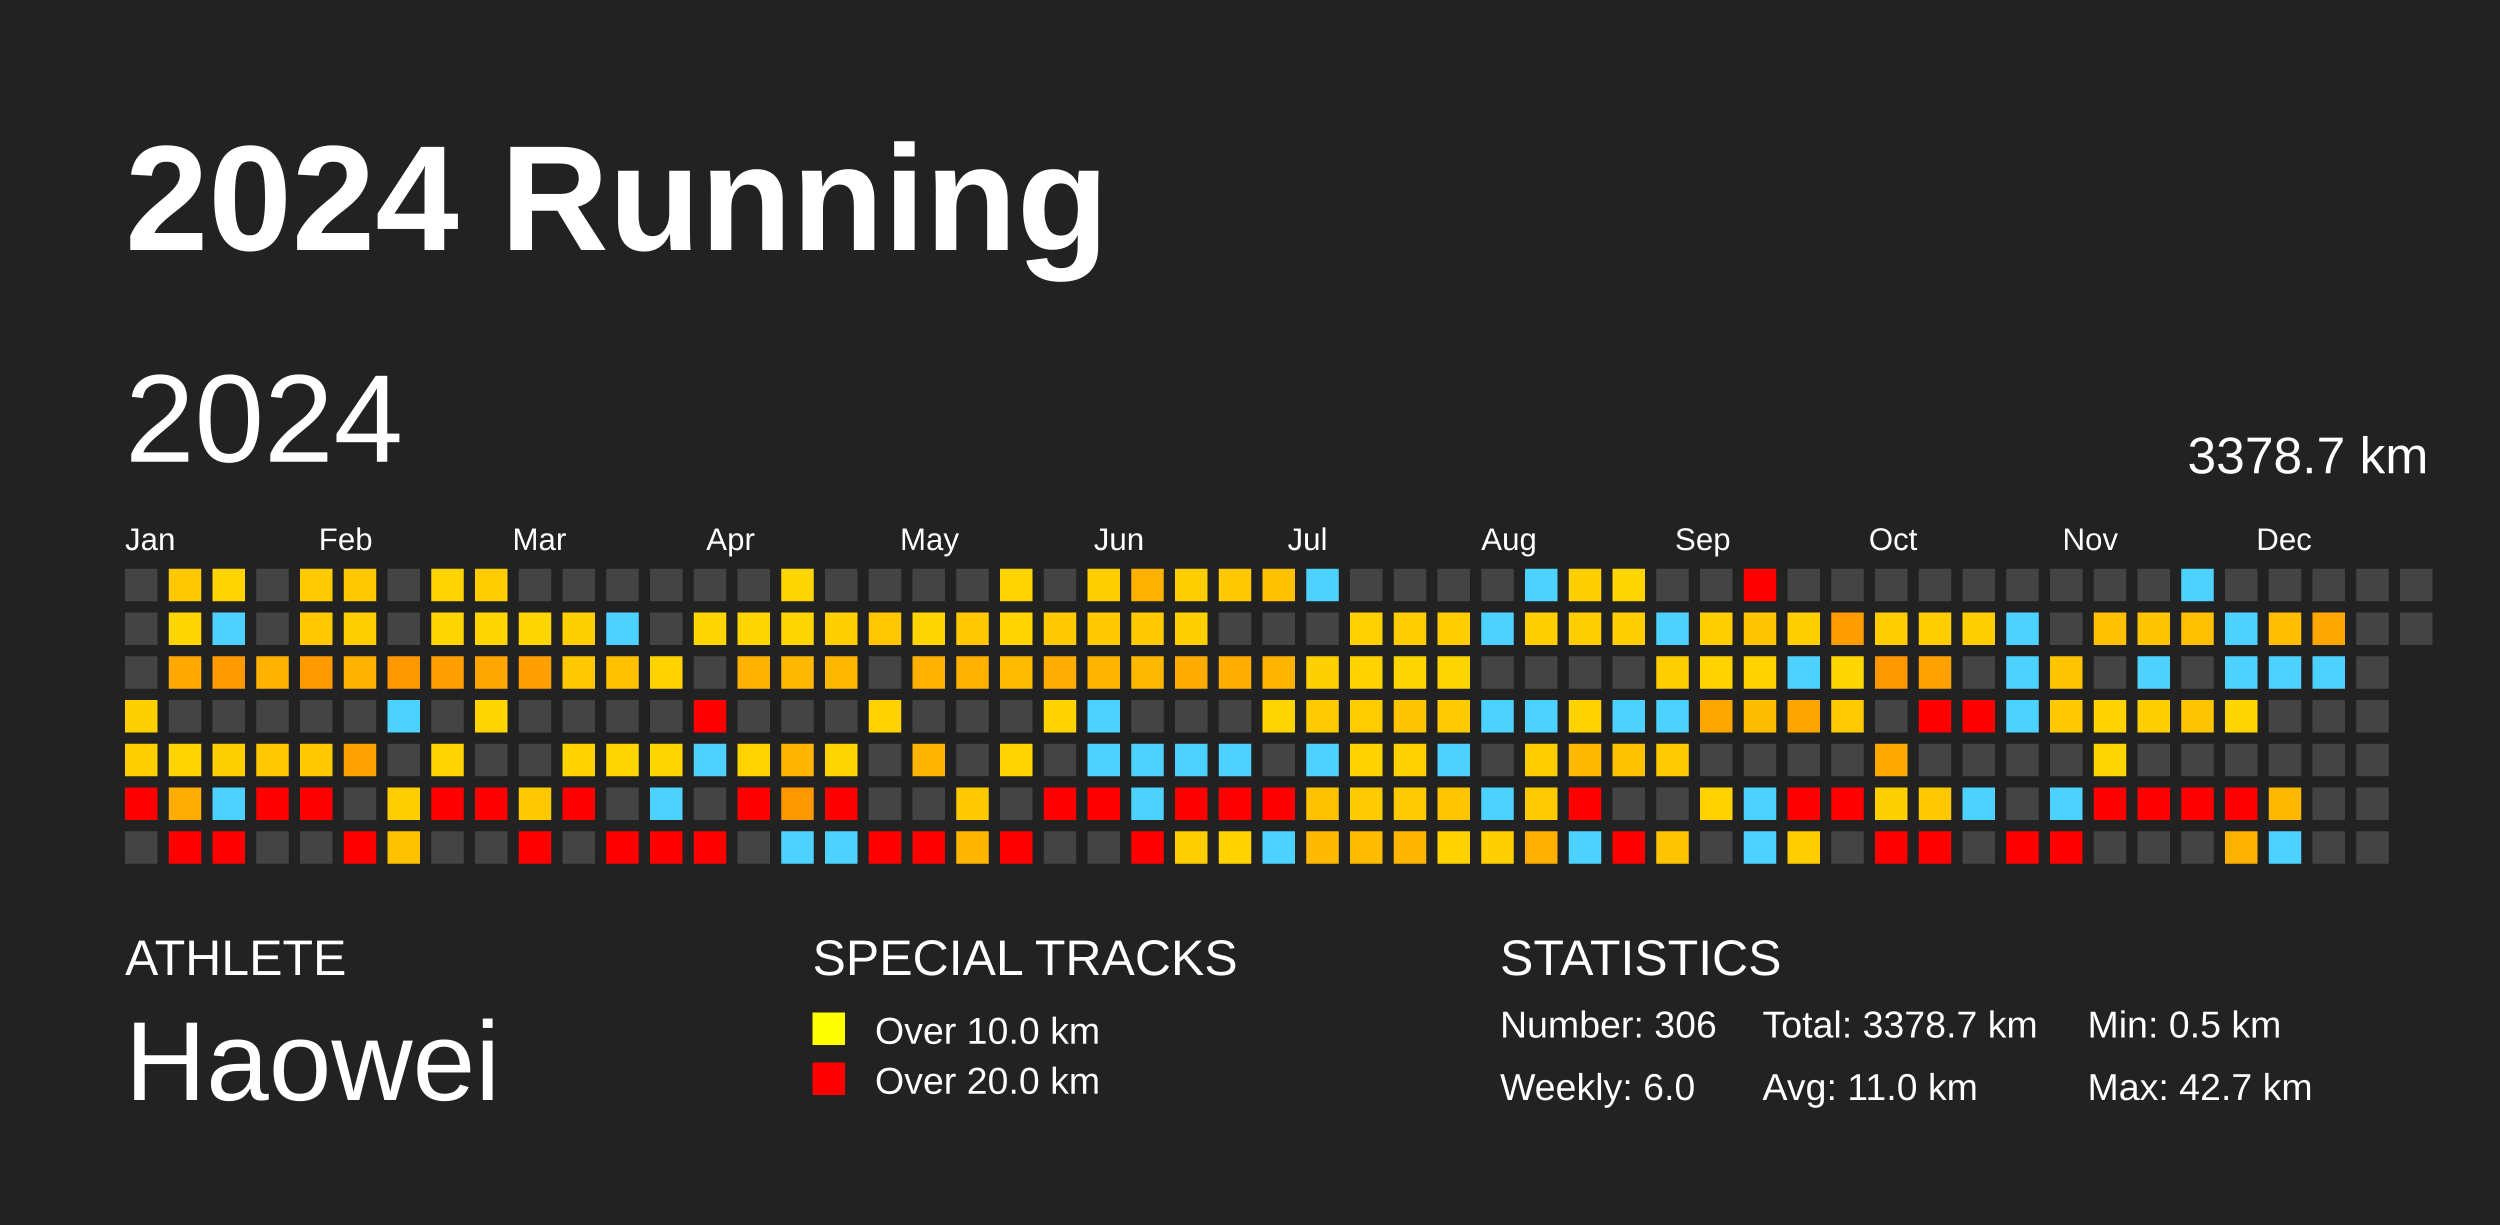
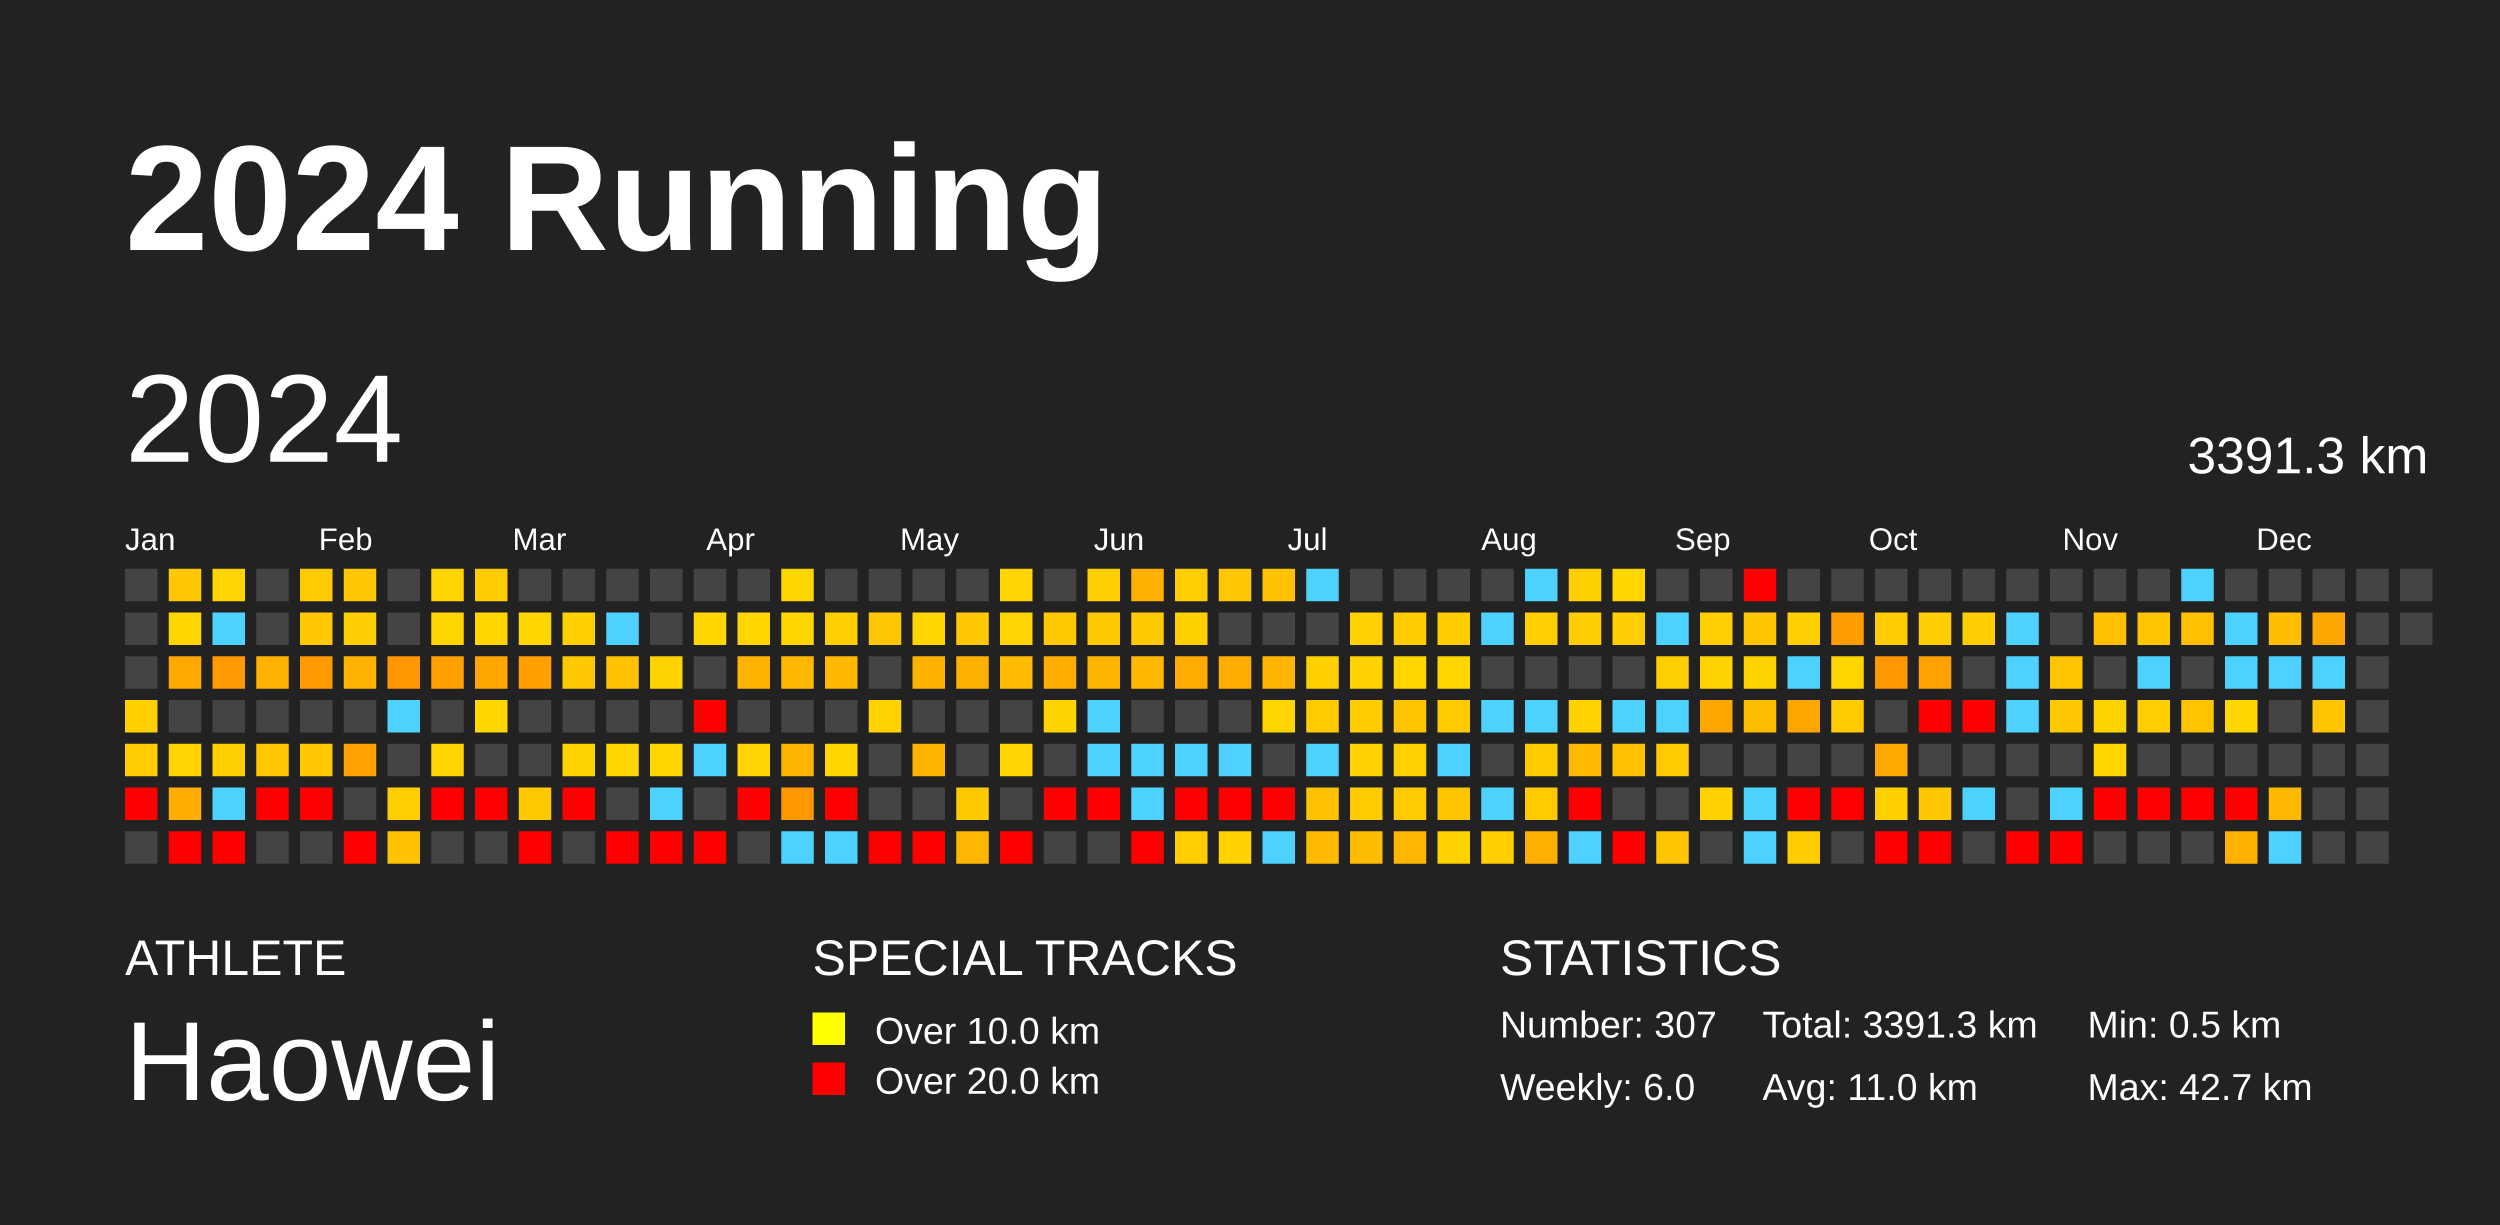
<svg xmlns="http://www.w3.org/2000/svg" baseProfile="full" height="98mm" version="1.1" viewBox="0,0,200,98" width="200mm">
  <defs />
  <rect fill="#222222" height="98" width="200" x="0" y="0" />
  <text fill="#FFFFFF" style="font-size:12px; font-family:Arial; font-weight:bold;" x="10" y="20">2024 Running</text>
  <text fill="#FFFFFF" style="font-size:4px; font-family:Arial" x="10" y="78">ATHLETE</text>
  <text fill="#FFFFFF" style="font-size:9px; font-family:Arial" x="10" y="88">Haowei</text>
  <text fill="#FFFFFF" style="font-size:4px; font-family:Arial" x="65" y="78">SPECIAL TRACKS</text>
  <rect fill="yellow" height="2.6" width="2.6" x="65" y="81" />
  <text fill="#FFFFFF" style="font-size:3px; font-family:Arial" x="70" y="83.5">Over 10.0 km</text>
  <rect fill="red" height="2.6" width="2.6" x="65" y="85" />
  <text fill="#FFFFFF" style="font-size:3px; font-family:Arial" x="70" y="87.5">Over 20.0 km</text>
  <text fill="#FFFFFF" style="font-size:4px; font-family:Arial" x="120" y="78">STATISTICS</text>
-   <text fill="#FFFFFF" style="font-size:3px; font-family:Arial" x="120" y="83">Number: 306</text>
+   <text fill="#FFFFFF" style="font-size:3px; font-family:Arial" x="120" y="83">Number: 307</text>
  <text fill="#FFFFFF" style="font-size:3px; font-family:Arial" x="120" y="88">Weekly: 6.0</text>
-   <text fill="#FFFFFF" style="font-size:3px; font-family:Arial" x="141" y="83">Total: 3378.7 km</text>
+   <text fill="#FFFFFF" style="font-size:3px; font-family:Arial" x="141" y="83">Total: 3391.3 km</text>
  <text fill="#FFFFFF" style="font-size:3px; font-family:Arial" x="141" y="88">Avg: 11.0 km</text>
  <text fill="#FFFFFF" style="font-size:3px; font-family:Arial" x="167" y="83">Min: 0.5 km</text>
  <text fill="#FFFFFF" style="font-size:3px; font-family:Arial" x="167" y="88">Max: 42.7 km</text>
  <text dominant-baseline="hanging" fill="#FFFFFF" style="font-size:10.0px; font-family:Arial;" x="10" y="30">2024</text>
-   <text dominant-baseline="hanging" fill="#FFFFFF" style="font-size:4.125px; font-family:Arial;" x="175" y="35">3378.7 km</text>
+   <text dominant-baseline="hanging" fill="#FFFFFF" style="font-size:4.125px; font-family:Arial;" x="175" y="35">3391.3 km</text>
  <text fill="#FFFFFF" style="font-size:2.5px; font-family:Arial" x="10.0" y="44">Jan</text>
  <text fill="#FFFFFF" style="font-size:2.5px; font-family:Arial" x="25.5" y="44">Feb</text>
  <text fill="#FFFFFF" style="font-size:2.5px; font-family:Arial" x="41.0" y="44">Mar</text>
  <text fill="#FFFFFF" style="font-size:2.5px; font-family:Arial" x="56.5" y="44">Apr</text>
  <text fill="#FFFFFF" style="font-size:2.5px; font-family:Arial" x="72.0" y="44">May</text>
  <text fill="#FFFFFF" style="font-size:2.5px; font-family:Arial" x="87.5" y="44">Jun</text>
  <text fill="#FFFFFF" style="font-size:2.5px; font-family:Arial" x="103.0" y="44">Jul</text>
  <text fill="#FFFFFF" style="font-size:2.5px; font-family:Arial" x="118.5" y="44">Aug</text>
  <text fill="#FFFFFF" style="font-size:2.5px; font-family:Arial" x="134.0" y="44">Sep</text>
  <text fill="#FFFFFF" style="font-size:2.5px; font-family:Arial" x="149.5" y="44">Oct</text>
  <text fill="#FFFFFF" style="font-size:2.5px; font-family:Arial" x="165.0" y="44">Nov</text>
  <text fill="#FFFFFF" style="font-size:2.5px; font-family:Arial" x="180.5" y="44">Dec</text>
  <rect fill="#444444" height="2.6" width="2.6" x="10.0" y="45.5" />
  <rect fill="#444444" height="2.6" width="2.6" x="10.0" y="49.0" />
  <rect fill="#444444" height="2.6" width="2.6" x="10.0" y="52.5" />
  <rect fill="#ffd000" height="2.6" width="2.6" x="10.0" y="56.0" />
  <rect fill="#ffcd00" height="2.6" width="2.6" x="10.0" y="59.5" />
  <rect fill="red" height="2.6" width="2.6" x="10.0" y="63.0" />
  <rect fill="#444444" height="2.6" width="2.6" x="10.0" y="66.5" />
  <rect fill="#ffc800" height="2.6" width="2.6" x="13.5" y="45.5" />
  <rect fill="#ffd500" height="2.6" width="2.6" x="13.5" y="49.0" />
  <rect fill="#ffa800" height="2.6" width="2.6" x="13.5" y="52.5" />
  <rect fill="#444444" height="2.6" width="2.6" x="13.5" y="56.0" />
  <rect fill="#ffd400" height="2.6" width="2.6" x="13.5" y="59.5" />
  <rect fill="#ffad00" height="2.6" width="2.6" x="13.5" y="63.0" />
  <rect fill="red" height="2.6" width="2.6" x="13.5" y="66.5" />
  <rect fill="#ffd400" height="2.6" width="2.6" x="17.0" y="45.5" />
  <rect fill="#4dd2ff" height="2.6" width="2.6" x="17.0" y="49.0" />
  <rect fill="#ff9a00" height="2.6" width="2.6" x="17.0" y="52.5" />
  <rect fill="#444444" height="2.6" width="2.6" x="17.0" y="56.0" />
  <rect fill="#ffd000" height="2.6" width="2.6" x="17.0" y="59.5" />
  <rect fill="#4dd2ff" height="2.6" width="2.6" x="17.0" y="63.0" />
  <rect fill="red" height="2.6" width="2.6" x="17.0" y="66.5" />
  <rect fill="#444444" height="2.6" width="2.6" x="20.5" y="45.5" />
  <rect fill="#444444" height="2.6" width="2.6" x="20.5" y="49.0" />
  <rect fill="#ffb200" height="2.6" width="2.6" x="20.5" y="52.5" />
  <rect fill="#444444" height="2.6" width="2.6" x="20.5" y="56.0" />
  <rect fill="#ffc700" height="2.6" width="2.6" x="20.5" y="59.5" />
  <rect fill="red" height="2.6" width="2.6" x="20.5" y="63.0" />
  <rect fill="#444444" height="2.6" width="2.6" x="20.5" y="66.5" />
  <rect fill="#ffcb00" height="2.6" width="2.6" x="24.0" y="45.5" />
  <rect fill="#ffc800" height="2.6" width="2.6" x="24.0" y="49.0" />
  <rect fill="#ff9b00" height="2.6" width="2.6" x="24.0" y="52.5" />
  <rect fill="#444444" height="2.6" width="2.6" x="24.0" y="56.0" />
  <rect fill="#ffc800" height="2.6" width="2.6" x="24.0" y="59.5" />
  <rect fill="red" height="2.6" width="2.6" x="24.0" y="63.0" />
  <rect fill="#444444" height="2.6" width="2.6" x="24.0" y="66.5" />
  <rect fill="#ffc700" height="2.6" width="2.6" x="27.5" y="45.5" />
  <rect fill="#ffcd00" height="2.6" width="2.6" x="27.5" y="49.0" />
  <rect fill="#ffb200" height="2.6" width="2.6" x="27.5" y="52.5" />
  <rect fill="#444444" height="2.6" width="2.6" x="27.5" y="56.0" />
  <rect fill="#ffa100" height="2.6" width="2.6" x="27.5" y="59.5" />
  <rect fill="#444444" height="2.6" width="2.6" x="27.5" y="63.0" />
  <rect fill="red" height="2.6" width="2.6" x="27.5" y="66.5" />
  <rect fill="#444444" height="2.6" width="2.6" x="31.0" y="45.5" />
  <rect fill="#444444" height="2.6" width="2.6" x="31.0" y="49.0" />
  <rect fill="#ff9800" height="2.6" width="2.6" x="31.0" y="52.5" />
  <rect fill="#4dd2ff" height="2.6" width="2.6" x="31.0" y="56.0" />
  <rect fill="#444444" height="2.6" width="2.6" x="31.0" y="59.5" />
  <rect fill="#ffce00" height="2.6" width="2.6" x="31.0" y="63.0" />
  <rect fill="#ffc200" height="2.6" width="2.6" x="31.0" y="66.5" />
  <rect fill="#ffd400" height="2.6" width="2.6" x="34.5" y="45.5" />
  <rect fill="#ffd500" height="2.6" width="2.6" x="34.5" y="49.0" />
  <rect fill="#ff9f00" height="2.6" width="2.6" x="34.5" y="52.5" />
  <rect fill="#444444" height="2.6" width="2.6" x="34.5" y="56.0" />
  <rect fill="#ffd400" height="2.6" width="2.6" x="34.5" y="59.5" />
  <rect fill="red" height="2.6" width="2.6" x="34.5" y="63.0" />
  <rect fill="#444444" height="2.6" width="2.6" x="34.5" y="66.5" />
  <rect fill="#ffcc00" height="2.6" width="2.6" x="38.0" y="45.5" />
  <rect fill="#ffd500" height="2.6" width="2.6" x="38.0" y="49.0" />
  <rect fill="#ffa700" height="2.6" width="2.6" x="38.0" y="52.5" />
  <rect fill="#ffd600" height="2.6" width="2.6" x="38.0" y="56.0" />
  <rect fill="#444444" height="2.6" width="2.6" x="38.0" y="59.5" />
  <rect fill="red" height="2.6" width="2.6" x="38.0" y="63.0" />
  <rect fill="#444444" height="2.6" width="2.6" x="38.0" y="66.5" />
  <rect fill="#444444" height="2.6" width="2.6" x="41.5" y="45.5" />
  <rect fill="#ffd600" height="2.6" width="2.6" x="41.5" y="49.0" />
  <rect fill="#ffa000" height="2.6" width="2.6" x="41.5" y="52.5" />
  <rect fill="#444444" height="2.6" width="2.6" x="41.5" y="56.0" />
  <rect fill="#444444" height="2.6" width="2.6" x="41.5" y="59.5" />
  <rect fill="#ffc900" height="2.6" width="2.6" x="41.5" y="63.0" />
  <rect fill="red" height="2.6" width="2.6" x="41.5" y="66.5" />
  <rect fill="#444444" height="2.6" width="2.6" x="45.0" y="45.5" />
  <rect fill="#ffd000" height="2.6" width="2.6" x="45.0" y="49.0" />
  <rect fill="#ffc800" height="2.6" width="2.6" x="45.0" y="52.5" />
  <rect fill="#444444" height="2.6" width="2.6" x="45.0" y="56.0" />
  <rect fill="#ffd300" height="2.6" width="2.6" x="45.0" y="59.5" />
  <rect fill="red" height="2.6" width="2.6" x="45.0" y="63.0" />
  <rect fill="#444444" height="2.6" width="2.6" x="45.0" y="66.5" />
  <rect fill="#444444" height="2.6" width="2.6" x="48.5" y="45.5" />
  <rect fill="#4dd2ff" height="2.6" width="2.6" x="48.5" y="49.0" />
  <rect fill="#ffc100" height="2.6" width="2.6" x="48.5" y="52.5" />
  <rect fill="#444444" height="2.6" width="2.6" x="48.5" y="56.0" />
  <rect fill="#ffd600" height="2.6" width="2.6" x="48.5" y="59.5" />
  <rect fill="#444444" height="2.6" width="2.6" x="48.5" y="63.0" />
  <rect fill="red" height="2.6" width="2.6" x="48.5" y="66.5" />
  <rect fill="#444444" height="2.6" width="2.6" x="52.0" y="45.5" />
  <rect fill="#444444" height="2.6" width="2.6" x="52.0" y="49.0" />
  <rect fill="#ffd300" height="2.6" width="2.6" x="52.0" y="52.5" />
  <rect fill="#444444" height="2.6" width="2.6" x="52.0" y="56.0" />
  <rect fill="#ffd600" height="2.6" width="2.6" x="52.0" y="59.5" />
  <rect fill="#4dd2ff" height="2.6" width="2.6" x="52.0" y="63.0" />
  <rect fill="red" height="2.6" width="2.6" x="52.0" y="66.5" />
  <rect fill="#444444" height="2.6" width="2.6" x="55.5" y="45.5" />
  <rect fill="#ffd600" height="2.6" width="2.6" x="55.5" y="49.0" />
  <rect fill="#444444" height="2.6" width="2.6" x="55.5" y="52.5" />
  <rect fill="red" height="2.6" width="2.6" x="55.5" y="56.0" />
  <rect fill="#4dd2ff" height="2.6" width="2.6" x="55.5" y="59.5" />
  <rect fill="#444444" height="2.6" width="2.6" x="55.5" y="63.0" />
  <rect fill="red" height="2.6" width="2.6" x="55.5" y="66.5" />
  <rect fill="#444444" height="2.6" width="2.6" x="59.0" y="45.5" />
  <rect fill="#ffd500" height="2.6" width="2.6" x="59.0" y="49.0" />
  <rect fill="#ffb300" height="2.6" width="2.6" x="59.0" y="52.5" />
  <rect fill="#444444" height="2.6" width="2.6" x="59.0" y="56.0" />
  <rect fill="#ffd400" height="2.6" width="2.6" x="59.0" y="59.5" />
  <rect fill="red" height="2.6" width="2.6" x="59.0" y="63.0" />
  <rect fill="#444444" height="2.6" width="2.6" x="59.0" y="66.5" />
  <rect fill="#ffd500" height="2.6" width="2.6" x="62.5" y="45.5" />
  <rect fill="#ffd500" height="2.6" width="2.6" x="62.5" y="49.0" />
  <rect fill="#ffb800" height="2.6" width="2.6" x="62.5" y="52.5" />
  <rect fill="#444444" height="2.6" width="2.6" x="62.5" y="56.0" />
  <rect fill="#ffb500" height="2.6" width="2.6" x="62.5" y="59.5" />
  <rect fill="#ff9800" height="2.6" width="2.6" x="62.5" y="63.0" />
  <rect fill="#4dd2ff" height="2.6" width="2.6" x="62.5" y="66.5" />
  <rect fill="#444444" height="2.6" width="2.6" x="66.0" y="45.5" />
  <rect fill="#ffce00" height="2.6" width="2.6" x="66.0" y="49.0" />
  <rect fill="#ffb700" height="2.6" width="2.6" x="66.0" y="52.5" />
  <rect fill="#444444" height="2.6" width="2.6" x="66.0" y="56.0" />
  <rect fill="#ffd600" height="2.6" width="2.6" x="66.0" y="59.5" />
  <rect fill="red" height="2.6" width="2.6" x="66.0" y="63.0" />
  <rect fill="#4dd2ff" height="2.6" width="2.6" x="66.0" y="66.5" />
  <rect fill="#444444" height="2.6" width="2.6" x="69.5" y="45.5" />
  <rect fill="#ffc700" height="2.6" width="2.6" x="69.5" y="49.0" />
  <rect fill="#444444" height="2.6" width="2.6" x="69.5" y="52.5" />
  <rect fill="#ffd200" height="2.6" width="2.6" x="69.5" y="56.0" />
  <rect fill="#444444" height="2.6" width="2.6" x="69.5" y="59.5" />
  <rect fill="#444444" height="2.6" width="2.6" x="69.5" y="63.0" />
  <rect fill="red" height="2.6" width="2.6" x="69.5" y="66.5" />
  <rect fill="#444444" height="2.6" width="2.6" x="73.0" y="45.5" />
  <rect fill="#ffd500" height="2.6" width="2.6" x="73.0" y="49.0" />
  <rect fill="#ffb100" height="2.6" width="2.6" x="73.0" y="52.5" />
  <rect fill="#444444" height="2.6" width="2.6" x="73.0" y="56.0" />
  <rect fill="#ffb500" height="2.6" width="2.6" x="73.0" y="59.5" />
  <rect fill="#444444" height="2.6" width="2.6" x="73.0" y="63.0" />
  <rect fill="red" height="2.6" width="2.6" x="73.0" y="66.5" />
  <rect fill="#444444" height="2.6" width="2.6" x="76.5" y="45.5" />
  <rect fill="#ffc800" height="2.6" width="2.6" x="76.5" y="49.0" />
  <rect fill="#ffb100" height="2.6" width="2.6" x="76.5" y="52.5" />
  <rect fill="#444444" height="2.6" width="2.6" x="76.5" y="56.0" />
  <rect fill="#444444" height="2.6" width="2.6" x="76.5" y="59.5" />
  <rect fill="#ffc900" height="2.6" width="2.6" x="76.5" y="63.0" />
  <rect fill="#ffb600" height="2.6" width="2.6" x="76.5" y="66.5" />
  <rect fill="#ffd400" height="2.6" width="2.6" x="80.0" y="45.5" />
  <rect fill="#ffd400" height="2.6" width="2.6" x="80.0" y="49.0" />
  <rect fill="#ffbb00" height="2.6" width="2.6" x="80.0" y="52.5" />
  <rect fill="#444444" height="2.6" width="2.6" x="80.0" y="56.0" />
  <rect fill="#ffd400" height="2.6" width="2.6" x="80.0" y="59.5" />
  <rect fill="#444444" height="2.6" width="2.6" x="80.0" y="63.0" />
  <rect fill="red" height="2.6" width="2.6" x="80.0" y="66.5" />
  <rect fill="#444444" height="2.6" width="2.6" x="83.5" y="45.5" />
  <rect fill="#ffc900" height="2.6" width="2.6" x="83.5" y="49.0" />
  <rect fill="#ffad00" height="2.6" width="2.6" x="83.5" y="52.5" />
  <rect fill="#ffd300" height="2.6" width="2.6" x="83.5" y="56.0" />
  <rect fill="#444444" height="2.6" width="2.6" x="83.5" y="59.5" />
  <rect fill="red" height="2.6" width="2.6" x="83.5" y="63.0" />
  <rect fill="#444444" height="2.6" width="2.6" x="83.5" y="66.5" />
  <rect fill="#ffce00" height="2.6" width="2.6" x="87.0" y="45.5" />
  <rect fill="#ffc900" height="2.6" width="2.6" x="87.0" y="49.0" />
  <rect fill="#ffb500" height="2.6" width="2.6" x="87.0" y="52.5" />
  <rect fill="#4dd2ff" height="2.6" width="2.6" x="87.0" y="56.0" />
  <rect fill="#4dd2ff" height="2.6" width="2.6" x="87.0" y="59.5" />
  <rect fill="red" height="2.6" width="2.6" x="87.0" y="63.0" />
  <rect fill="#444444" height="2.6" width="2.6" x="87.0" y="66.5" />
  <rect fill="#ffb100" height="2.6" width="2.6" x="90.5" y="45.5" />
  <rect fill="#ffc900" height="2.6" width="2.6" x="90.5" y="49.0" />
  <rect fill="#ffb800" height="2.6" width="2.6" x="90.5" y="52.5" />
  <rect fill="#444444" height="2.6" width="2.6" x="90.5" y="56.0" />
  <rect fill="#4dd2ff" height="2.6" width="2.6" x="90.5" y="59.5" />
  <rect fill="#4dd2ff" height="2.6" width="2.6" x="90.5" y="63.0" />
  <rect fill="red" height="2.6" width="2.6" x="90.5" y="66.5" />
  <rect fill="#ffce00" height="2.6" width="2.6" x="94.0" y="45.5" />
  <rect fill="#ffcf00" height="2.6" width="2.6" x="94.0" y="49.0" />
  <rect fill="#ffac00" height="2.6" width="2.6" x="94.0" y="52.5" />
  <rect fill="#444444" height="2.6" width="2.6" x="94.0" y="56.0" />
  <rect fill="#4dd2ff" height="2.6" width="2.6" x="94.0" y="59.5" />
  <rect fill="red" height="2.6" width="2.6" x="94.0" y="63.0" />
  <rect fill="#ffce00" height="2.6" width="2.6" x="94.0" y="66.5" />
  <rect fill="#ffc800" height="2.6" width="2.6" x="97.5" y="45.5" />
  <rect fill="#444444" height="2.6" width="2.6" x="97.5" y="49.0" />
  <rect fill="#ffae00" height="2.6" width="2.6" x="97.5" y="52.5" />
  <rect fill="#444444" height="2.6" width="2.6" x="97.5" y="56.0" />
  <rect fill="#4dd2ff" height="2.6" width="2.6" x="97.5" y="59.5" />
  <rect fill="red" height="2.6" width="2.6" x="97.5" y="63.0" />
  <rect fill="#ffd200" height="2.6" width="2.6" x="97.5" y="66.5" />
  <rect fill="#ffc100" height="2.6" width="2.6" x="101.0" y="45.5" />
  <rect fill="#444444" height="2.6" width="2.6" x="101.0" y="49.0" />
  <rect fill="#ffb400" height="2.6" width="2.6" x="101.0" y="52.5" />
  <rect fill="#ffd500" height="2.6" width="2.6" x="101.0" y="56.0" />
  <rect fill="#444444" height="2.6" width="2.6" x="101.0" y="59.5" />
  <rect fill="red" height="2.6" width="2.6" x="101.0" y="63.0" />
  <rect fill="#4dd2ff" height="2.6" width="2.6" x="101.0" y="66.5" />
  <rect fill="#4dd2ff" height="2.6" width="2.6" x="104.5" y="45.5" />
  <rect fill="#444444" height="2.6" width="2.6" x="104.5" y="49.0" />
  <rect fill="#ffd000" height="2.6" width="2.6" x="104.5" y="52.5" />
  <rect fill="#ffcb00" height="2.6" width="2.6" x="104.5" y="56.0" />
  <rect fill="#4dd2ff" height="2.6" width="2.6" x="104.5" y="59.5" />
  <rect fill="#ffc200" height="2.6" width="2.6" x="104.5" y="63.0" />
  <rect fill="#ffb900" height="2.6" width="2.6" x="104.5" y="66.5" />
  <rect fill="#444444" height="2.6" width="2.6" x="108.0" y="45.5" />
  <rect fill="#ffd100" height="2.6" width="2.6" x="108.0" y="49.0" />
  <rect fill="#ffd200" height="2.6" width="2.6" x="108.0" y="52.5" />
  <rect fill="#ffcc00" height="2.6" width="2.6" x="108.0" y="56.0" />
  <rect fill="#ffd200" height="2.6" width="2.6" x="108.0" y="59.5" />
  <rect fill="#ffcb00" height="2.6" width="2.6" x="108.0" y="63.0" />
  <rect fill="#ffbb00" height="2.6" width="2.6" x="108.0" y="66.5" />
  <rect fill="#444444" height="2.6" width="2.6" x="111.5" y="45.5" />
  <rect fill="#ffcc00" height="2.6" width="2.6" x="111.5" y="49.0" />
  <rect fill="#ffd500" height="2.6" width="2.6" x="111.5" y="52.5" />
  <rect fill="#ffc500" height="2.6" width="2.6" x="111.5" y="56.0" />
  <rect fill="#ffd100" height="2.6" width="2.6" x="111.5" y="59.5" />
  <rect fill="#ffcb00" height="2.6" width="2.6" x="111.5" y="63.0" />
  <rect fill="#ffb600" height="2.6" width="2.6" x="111.5" y="66.5" />
  <rect fill="#444444" height="2.6" width="2.6" x="115.0" y="45.5" />
  <rect fill="#ffcc00" height="2.6" width="2.6" x="115.0" y="49.0" />
  <rect fill="#ffd500" height="2.6" width="2.6" x="115.0" y="52.5" />
  <rect fill="#ffcb00" height="2.6" width="2.6" x="115.0" y="56.0" />
  <rect fill="#4dd2ff" height="2.6" width="2.6" x="115.0" y="59.5" />
  <rect fill="#ffc600" height="2.6" width="2.6" x="115.0" y="63.0" />
  <rect fill="#ffd200" height="2.6" width="2.6" x="115.0" y="66.5" />
  <rect fill="#444444" height="2.6" width="2.6" x="118.5" y="45.5" />
  <rect fill="#4dd2ff" height="2.6" width="2.6" x="118.5" y="49.0" />
  <rect fill="#444444" height="2.6" width="2.6" x="118.5" y="52.5" />
  <rect fill="#4dd2ff" height="2.6" width="2.6" x="118.5" y="56.0" />
  <rect fill="#444444" height="2.6" width="2.6" x="118.5" y="59.5" />
  <rect fill="#4dd2ff" height="2.6" width="2.6" x="118.5" y="63.0" />
  <rect fill="#ffcf00" height="2.6" width="2.6" x="118.5" y="66.5" />
  <rect fill="#4dd2ff" height="2.6" width="2.6" x="122.0" y="45.5" />
  <rect fill="#ffce00" height="2.6" width="2.6" x="122.0" y="49.0" />
  <rect fill="#444444" height="2.6" width="2.6" x="122.0" y="52.5" />
  <rect fill="#4dd2ff" height="2.6" width="2.6" x="122.0" y="56.0" />
  <rect fill="#ffcc00" height="2.6" width="2.6" x="122.0" y="59.5" />
  <rect fill="#ffcb00" height="2.6" width="2.6" x="122.0" y="63.0" />
  <rect fill="#ffaf00" height="2.6" width="2.6" x="122.0" y="66.5" />
  <rect fill="#ffcf00" height="2.6" width="2.6" x="125.5" y="45.5" />
  <rect fill="#ffcd00" height="2.6" width="2.6" x="125.5" y="49.0" />
  <rect fill="#444444" height="2.6" width="2.6" x="125.5" y="52.5" />
  <rect fill="#ffd200" height="2.6" width="2.6" x="125.5" y="56.0" />
  <rect fill="#ffb900" height="2.6" width="2.6" x="125.5" y="59.5" />
  <rect fill="red" height="2.6" width="2.6" x="125.5" y="63.0" />
  <rect fill="#4dd2ff" height="2.6" width="2.6" x="125.5" y="66.5" />
  <rect fill="#ffd500" height="2.6" width="2.6" x="129.0" y="45.5" />
  <rect fill="#ffcd00" height="2.6" width="2.6" x="129.0" y="49.0" />
  <rect fill="#444444" height="2.6" width="2.6" x="129.0" y="52.5" />
  <rect fill="#4dd2ff" height="2.6" width="2.6" x="129.0" y="56.0" />
  <rect fill="#ffc200" height="2.6" width="2.6" x="129.0" y="59.5" />
  <rect fill="#444444" height="2.6" width="2.6" x="129.0" y="63.0" />
  <rect fill="red" height="2.6" width="2.6" x="129.0" y="66.5" />
  <rect fill="#444444" height="2.6" width="2.6" x="132.5" y="45.5" />
  <rect fill="#4dd2ff" height="2.6" width="2.6" x="132.5" y="49.0" />
  <rect fill="#ffce00" height="2.6" width="2.6" x="132.5" y="52.5" />
  <rect fill="#4dd2ff" height="2.6" width="2.6" x="132.5" y="56.0" />
  <rect fill="#ffca00" height="2.6" width="2.6" x="132.5" y="59.5" />
  <rect fill="#444444" height="2.6" width="2.6" x="132.5" y="63.0" />
  <rect fill="#ffc500" height="2.6" width="2.6" x="132.5" y="66.5" />
  <rect fill="#444444" height="2.6" width="2.6" x="136.0" y="45.5" />
  <rect fill="#ffce00" height="2.6" width="2.6" x="136.0" y="49.0" />
  <rect fill="#ffd300" height="2.6" width="2.6" x="136.0" y="52.5" />
  <rect fill="#ffa600" height="2.6" width="2.6" x="136.0" y="56.0" />
  <rect fill="#444444" height="2.6" width="2.6" x="136.0" y="59.5" />
  <rect fill="#ffd200" height="2.6" width="2.6" x="136.0" y="63.0" />
  <rect fill="#444444" height="2.6" width="2.6" x="136.0" y="66.5" />
  <rect fill="red" height="2.6" width="2.6" x="139.5" y="45.5" />
  <rect fill="#ffc500" height="2.6" width="2.6" x="139.5" y="49.0" />
  <rect fill="#ffd300" height="2.6" width="2.6" x="139.5" y="52.5" />
  <rect fill="#ffbd00" height="2.6" width="2.6" x="139.5" y="56.0" />
  <rect fill="#444444" height="2.6" width="2.6" x="139.5" y="59.5" />
  <rect fill="#4dd2ff" height="2.6" width="2.6" x="139.5" y="63.0" />
  <rect fill="#4dd2ff" height="2.6" width="2.6" x="139.5" y="66.5" />
  <rect fill="#444444" height="2.6" width="2.6" x="143.0" y="45.5" />
  <rect fill="#ffce00" height="2.6" width="2.6" x="143.0" y="49.0" />
  <rect fill="#4dd2ff" height="2.6" width="2.6" x="143.0" y="52.5" />
  <rect fill="#ffa500" height="2.6" width="2.6" x="143.0" y="56.0" />
  <rect fill="#444444" height="2.6" width="2.6" x="143.0" y="59.5" />
  <rect fill="red" height="2.6" width="2.6" x="143.0" y="63.0" />
  <rect fill="#ffcc00" height="2.6" width="2.6" x="143.0" y="66.5" />
  <rect fill="#444444" height="2.6" width="2.6" x="146.5" y="45.5" />
  <rect fill="#ff9c00" height="2.6" width="2.6" x="146.5" y="49.0" />
  <rect fill="#ffd600" height="2.6" width="2.6" x="146.5" y="52.5" />
  <rect fill="#ffca00" height="2.6" width="2.6" x="146.5" y="56.0" />
  <rect fill="#444444" height="2.6" width="2.6" x="146.5" y="59.5" />
  <rect fill="red" height="2.6" width="2.6" x="146.5" y="63.0" />
  <rect fill="#444444" height="2.6" width="2.6" x="146.5" y="66.5" />
  <rect fill="#444444" height="2.6" width="2.6" x="150.0" y="45.5" />
  <rect fill="#ffcc00" height="2.6" width="2.6" x="150.0" y="49.0" />
  <rect fill="#ff9700" height="2.6" width="2.6" x="150.0" y="52.5" />
  <rect fill="#444444" height="2.6" width="2.6" x="150.0" y="56.0" />
  <rect fill="#ffa900" height="2.6" width="2.6" x="150.0" y="59.5" />
  <rect fill="#ffd000" height="2.6" width="2.6" x="150.0" y="63.0" />
  <rect fill="red" height="2.6" width="2.6" x="150.0" y="66.5" />
  <rect fill="#444444" height="2.6" width="2.6" x="153.5" y="45.5" />
  <rect fill="#ffcd00" height="2.6" width="2.6" x="153.5" y="49.0" />
  <rect fill="#ffa200" height="2.6" width="2.6" x="153.5" y="52.5" />
  <rect fill="red" height="2.6" width="2.6" x="153.5" y="56.0" />
  <rect fill="#444444" height="2.6" width="2.6" x="153.5" y="59.5" />
  <rect fill="#ffc800" height="2.6" width="2.6" x="153.5" y="63.0" />
  <rect fill="red" height="2.6" width="2.6" x="153.5" y="66.5" />
  <rect fill="#444444" height="2.6" width="2.6" x="157.0" y="45.5" />
  <rect fill="#ffcd00" height="2.6" width="2.6" x="157.0" y="49.0" />
  <rect fill="#444444" height="2.6" width="2.6" x="157.0" y="52.5" />
  <rect fill="red" height="2.6" width="2.6" x="157.0" y="56.0" />
  <rect fill="#444444" height="2.6" width="2.6" x="157.0" y="59.5" />
  <rect fill="#4dd2ff" height="2.6" width="2.6" x="157.0" y="63.0" />
  <rect fill="#444444" height="2.6" width="2.6" x="157.0" y="66.5" />
  <rect fill="#444444" height="2.6" width="2.6" x="160.5" y="45.5" />
  <rect fill="#4dd2ff" height="2.6" width="2.6" x="160.5" y="49.0" />
  <rect fill="#4dd2ff" height="2.6" width="2.6" x="160.5" y="52.5" />
  <rect fill="#4dd2ff" height="2.6" width="2.6" x="160.5" y="56.0" />
  <rect fill="#444444" height="2.6" width="2.6" x="160.5" y="59.5" />
  <rect fill="#444444" height="2.6" width="2.6" x="160.5" y="63.0" />
  <rect fill="red" height="2.6" width="2.6" x="160.5" y="66.5" />
  <rect fill="#444444" height="2.6" width="2.6" x="164.0" y="45.5" />
  <rect fill="#444444" height="2.6" width="2.6" x="164.0" y="49.0" />
  <rect fill="#ffc400" height="2.6" width="2.6" x="164.0" y="52.5" />
  <rect fill="#ffc800" height="2.6" width="2.6" x="164.0" y="56.0" />
  <rect fill="#444444" height="2.6" width="2.6" x="164.0" y="59.5" />
  <rect fill="#4dd2ff" height="2.6" width="2.6" x="164.0" y="63.0" />
  <rect fill="red" height="2.6" width="2.6" x="164.0" y="66.5" />
  <rect fill="#444444" height="2.6" width="2.6" x="167.5" y="45.5" />
  <rect fill="#ffc000" height="2.6" width="2.6" x="167.5" y="49.0" />
  <rect fill="#444444" height="2.6" width="2.6" x="167.5" y="52.5" />
  <rect fill="#ffd300" height="2.6" width="2.6" x="167.5" y="56.0" />
  <rect fill="#ffd500" height="2.6" width="2.6" x="167.5" y="59.5" />
  <rect fill="red" height="2.6" width="2.6" x="167.5" y="63.0" />
  <rect fill="#444444" height="2.6" width="2.6" x="167.5" y="66.5" />
  <rect fill="#444444" height="2.6" width="2.6" x="171.0" y="45.5" />
  <rect fill="#ffc400" height="2.6" width="2.6" x="171.0" y="49.0" />
  <rect fill="#4dd2ff" height="2.6" width="2.6" x="171.0" y="52.5" />
  <rect fill="#ffce00" height="2.6" width="2.6" x="171.0" y="56.0" />
  <rect fill="#444444" height="2.6" width="2.6" x="171.0" y="59.5" />
  <rect fill="red" height="2.6" width="2.6" x="171.0" y="63.0" />
  <rect fill="#444444" height="2.6" width="2.6" x="171.0" y="66.5" />
  <rect fill="#4dd2ff" height="2.6" width="2.6" x="174.5" y="45.5" />
  <rect fill="#ffc000" height="2.6" width="2.6" x="174.5" y="49.0" />
  <rect fill="#444444" height="2.6" width="2.6" x="174.5" y="52.5" />
  <rect fill="#ffc400" height="2.6" width="2.6" x="174.5" y="56.0" />
  <rect fill="#444444" height="2.6" width="2.6" x="174.5" y="59.5" />
  <rect fill="red" height="2.6" width="2.6" x="174.5" y="63.0" />
  <rect fill="#444444" height="2.6" width="2.6" x="174.5" y="66.5" />
  <rect fill="#444444" height="2.6" width="2.6" x="178.0" y="45.5" />
  <rect fill="#4dd2ff" height="2.6" width="2.6" x="178.0" y="49.0" />
  <rect fill="#4dd2ff" height="2.6" width="2.6" x="178.0" y="52.5" />
  <rect fill="#ffd600" height="2.6" width="2.6" x="178.0" y="56.0" />
  <rect fill="#444444" height="2.6" width="2.6" x="178.0" y="59.5" />
  <rect fill="red" height="2.6" width="2.6" x="178.0" y="63.0" />
  <rect fill="#ffb100" height="2.6" width="2.6" x="178.0" y="66.5" />
  <rect fill="#444444" height="2.6" width="2.6" x="181.5" y="45.5" />
  <rect fill="#ffbf00" height="2.6" width="2.6" x="181.5" y="49.0" />
  <rect fill="#4dd2ff" height="2.6" width="2.6" x="181.5" y="52.5" />
  <rect fill="#444444" height="2.6" width="2.6" x="181.5" y="56.0" />
  <rect fill="#444444" height="2.6" width="2.6" x="181.5" y="59.5" />
  <rect fill="#ffb800" height="2.6" width="2.6" x="181.5" y="63.0" />
  <rect fill="#4dd2ff" height="2.6" width="2.6" x="181.5" y="66.5" />
  <rect fill="#444444" height="2.6" width="2.6" x="185.0" y="45.5" />
  <rect fill="#ffa700" height="2.6" width="2.6" x="185.0" y="49.0" />
  <rect fill="#4dd2ff" height="2.6" width="2.6" x="185.0" y="52.5" />
-   <rect fill="#444444" height="2.6" width="2.6" x="185.0" y="56.0" />
+   <rect fill="#ffc500" height="2.6" width="2.6" x="185.0" y="56.0" />
  <rect fill="#444444" height="2.6" width="2.6" x="185.0" y="59.5" />
  <rect fill="#444444" height="2.6" width="2.6" x="185.0" y="63.0" />
  <rect fill="#444444" height="2.6" width="2.6" x="185.0" y="66.5" />
  <rect fill="#444444" height="2.6" width="2.6" x="188.5" y="45.5" />
  <rect fill="#444444" height="2.6" width="2.6" x="188.5" y="49.0" />
  <rect fill="#444444" height="2.6" width="2.6" x="188.5" y="52.5" />
  <rect fill="#444444" height="2.6" width="2.6" x="188.5" y="56.0" />
  <rect fill="#444444" height="2.6" width="2.6" x="188.5" y="59.5" />
  <rect fill="#444444" height="2.6" width="2.6" x="188.5" y="63.0" />
  <rect fill="#444444" height="2.6" width="2.6" x="188.5" y="66.5" />
  <rect fill="#444444" height="2.6" width="2.6" x="192.0" y="45.5" />
  <rect fill="#444444" height="2.6" width="2.6" x="192.0" y="49.0" />
</svg>
